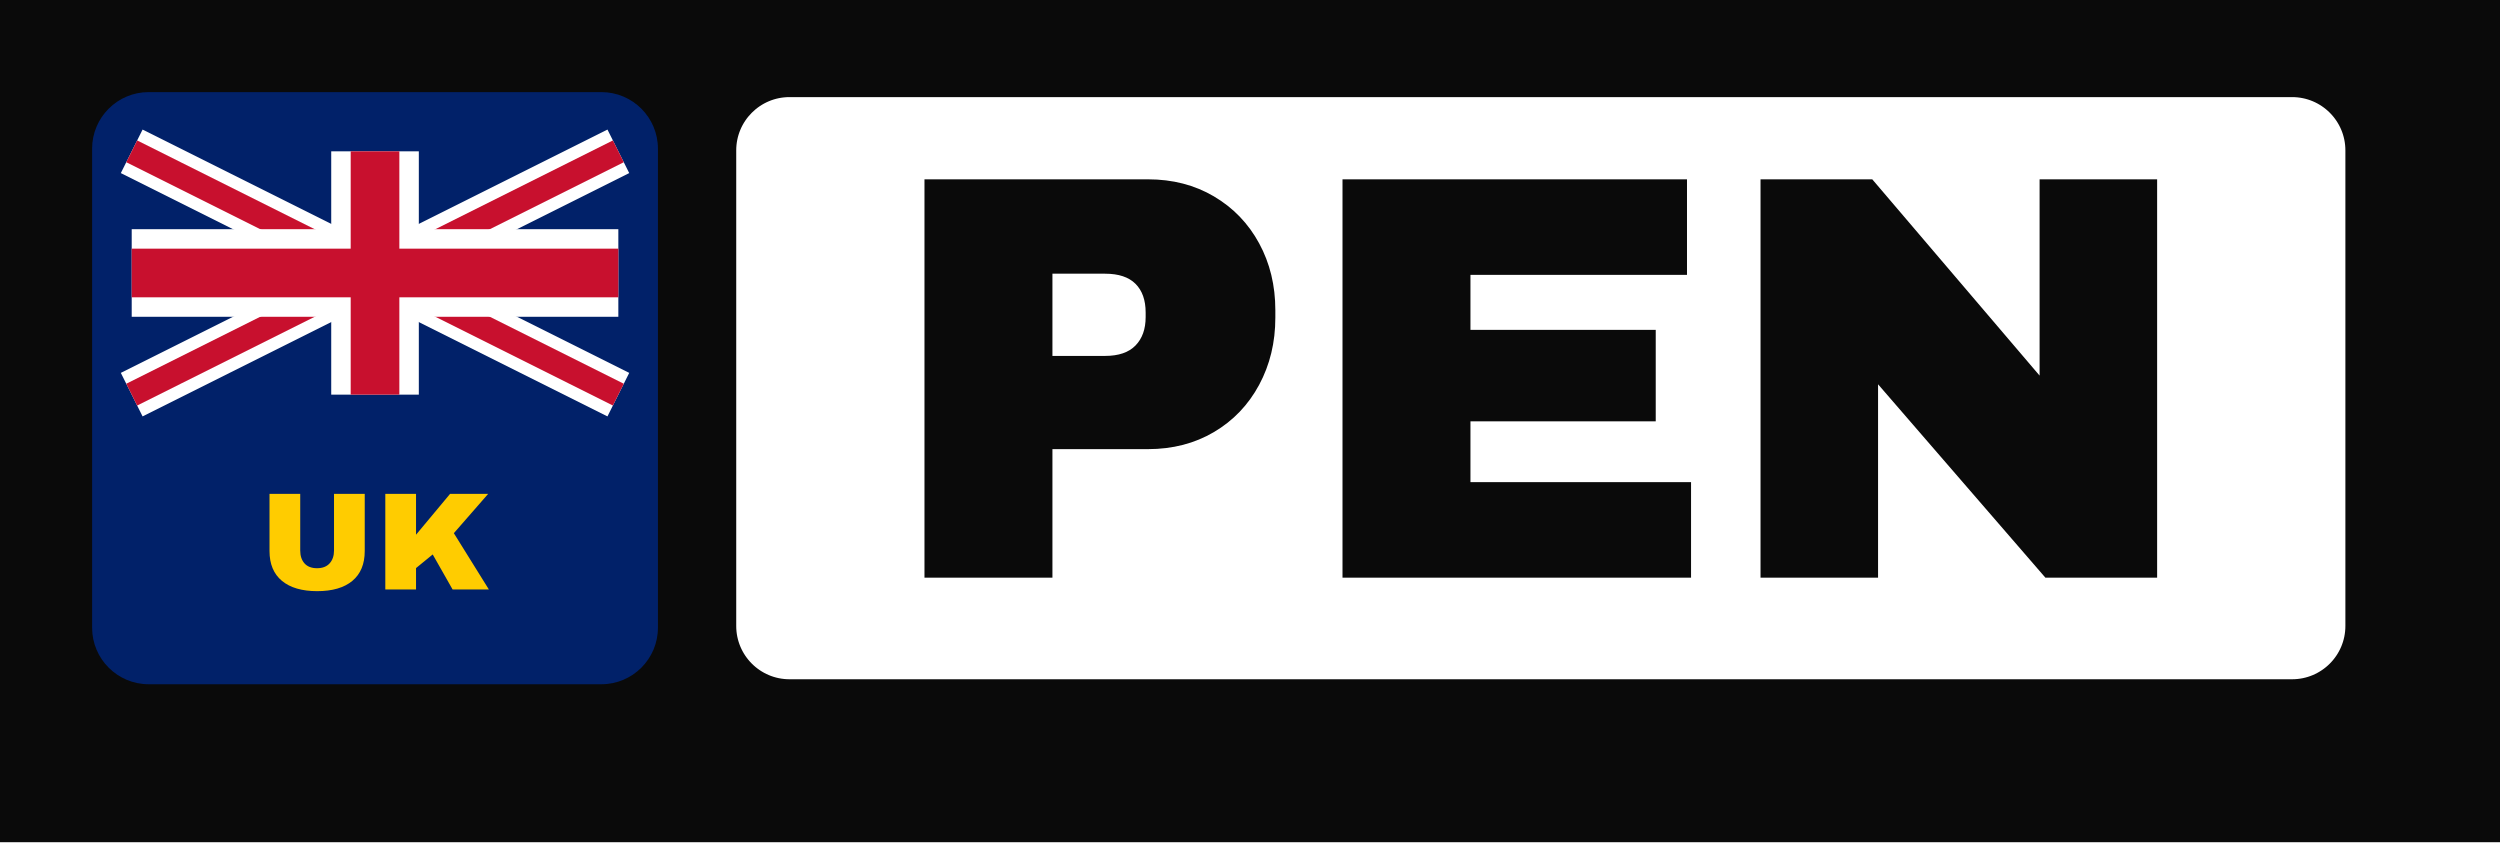
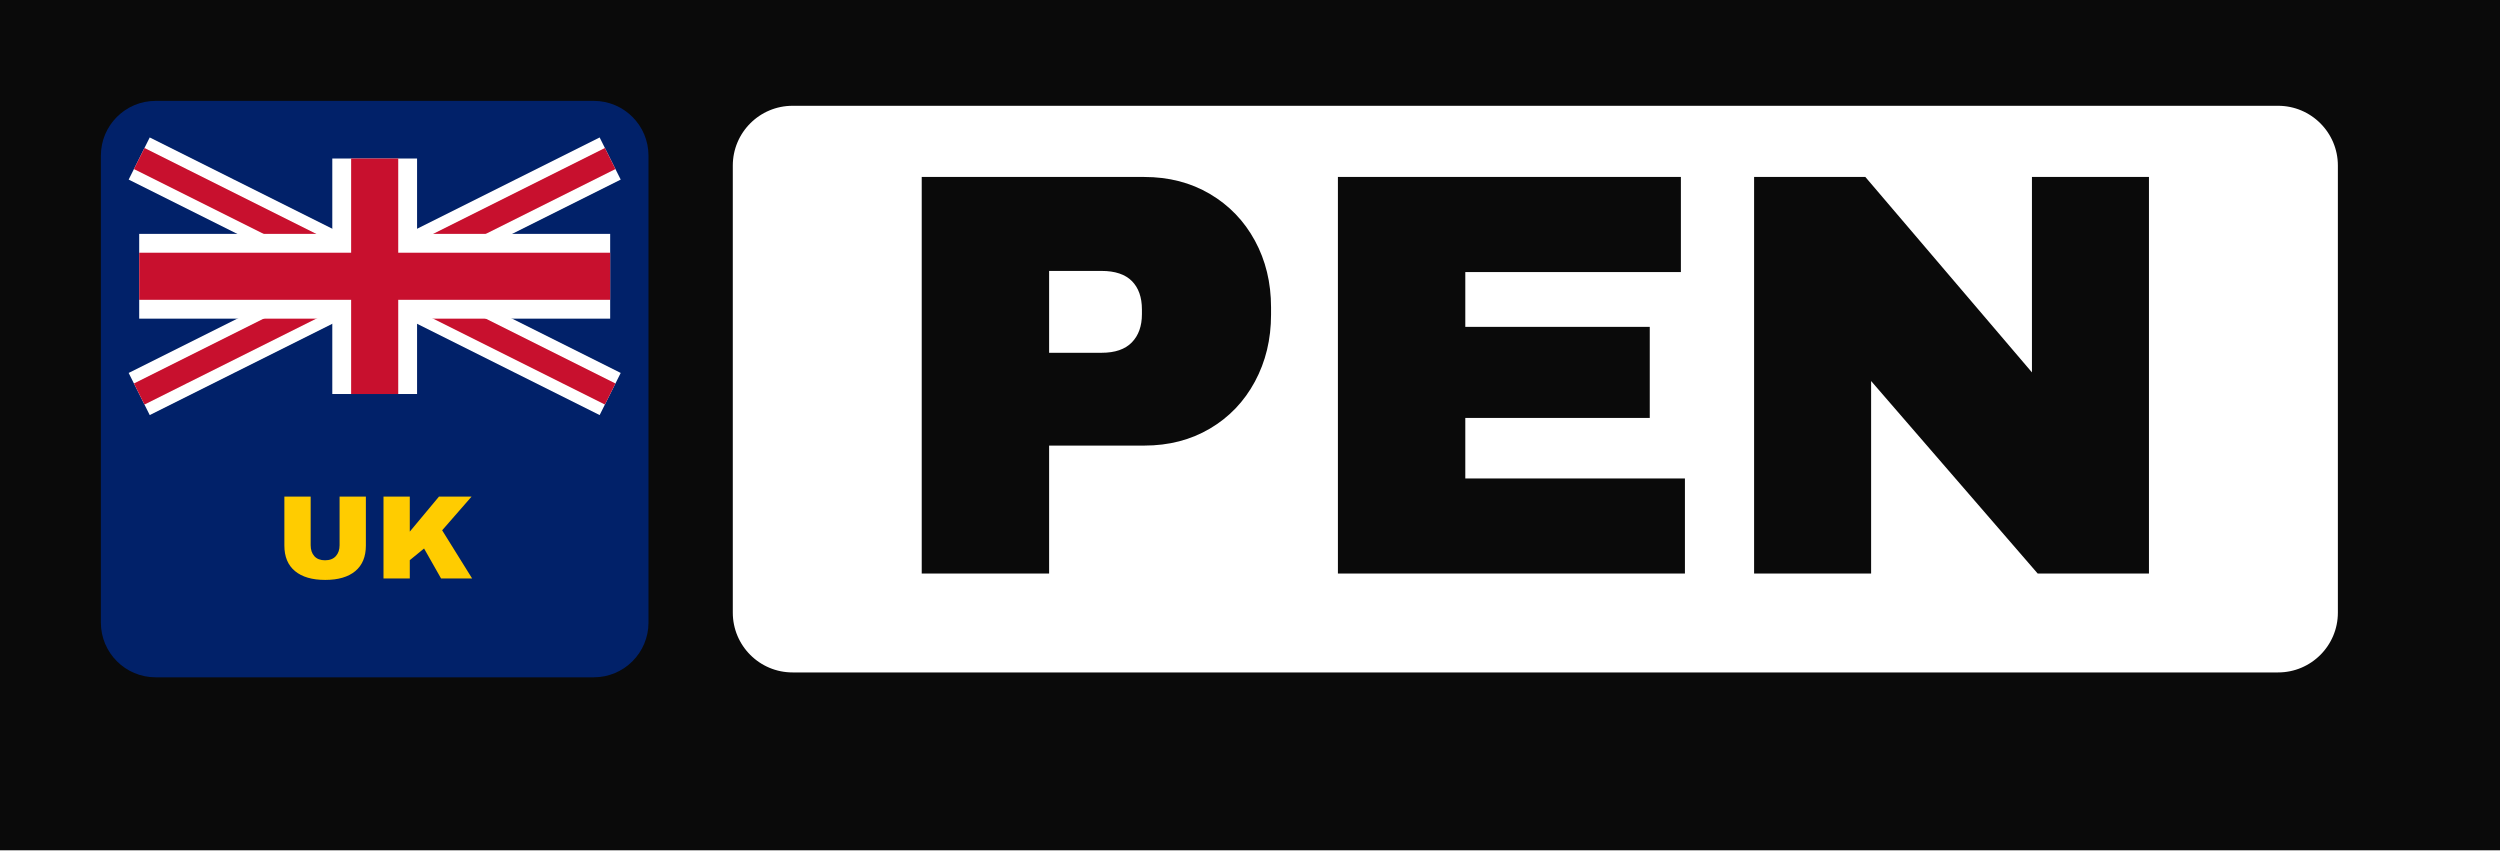
- <svg xmlns="http://www.w3.org/2000/svg" viewBox="0 0 835.95 281.60" role="img" aria-label="PaintMatchPen">
+ <svg xmlns="http://www.w3.org/2000/svg" viewBox="0 0 763.31 259.60" role="img" aria-label="PaintMatchPen">
  <rect width="100%" height="100%" fill="#0A0A0A" />
-   <rect x="30.80" y="30.80" width="189.20" height="198.00" rx="18.92" ry="18.92" fill="#012169" />
-   <line x1="44.04" y1="50.60" x2="206.76" y2="131.96" stroke="#FFF" stroke-width="16.27" />
-   <line x1="206.76" y1="50.60" x2="44.04" y2="131.96" stroke="#FFF" stroke-width="16.27" />
-   <line x1="44.04" y1="50.60" x2="206.76" y2="131.96" stroke="#C8102E" stroke-width="8.14" />
-   <line x1="206.76" y1="50.60" x2="44.04" y2="131.96" stroke="#C8102E" stroke-width="8.14" />
-   <line x1="125.40" y1="50.60" x2="125.40" y2="131.96" stroke="#FFF" stroke-width="29.29" />
-   <line x1="44.04" y1="91.28" x2="206.76" y2="91.28" stroke="#FFF" stroke-width="29.29" />
-   <line x1="125.40" y1="50.60" x2="125.40" y2="131.96" stroke="#C8102E" stroke-width="16.27" />
-   <line x1="44.04" y1="91.28" x2="206.76" y2="91.28" stroke="#C8102E" stroke-width="16.27" />
-   <path d="M106.062 197.67Q98.439 197.67 94.278 194.231Q90.118 190.791 90.118 184.236V165.131H100.391V184.097Q100.391 186.793 101.832 188.397Q103.273 190 106.016 190Q108.758 190 110.223 188.373Q111.687 186.746 111.687 184.097V165.131H121.96V184.236Q121.96 190.791 117.823 194.231Q113.686 197.67 106.062 197.67Z M150.502 165.131H163.239L151.757 178.286L163.471 197.113H151.339L144.691 185.398L139.113 189.954V197.113H128.84V165.131H139.113V178.798Z" fill="#FFCC00" />
-   <rect x="242.00" y="28.29" width="546.43" height="203.02" rx="22.0" ry="22.0" fill="#FFF" stroke="#0A0A0A" stroke-width="8.36" />
-   <path d="M426.448 103.717V106.234Q426.448 118.624 421.027 128.691Q415.606 138.758 405.926 144.47Q396.246 150.181 383.856 150.181H351.912V193.16H309.126V59.963H383.856Q396.246 59.963 405.926 65.674Q415.606 71.386 421.027 81.356Q426.448 91.326 426.448 103.717ZM351.912 119.011H369.53Q376.306 119.011 379.694 115.526Q383.082 112.042 383.082 106.04V104.491Q383.082 98.296 379.694 94.908Q376.306 91.52 369.53 91.52H351.912Z M448.906 59.963H564.098V91.907H491.691V110.299H553.643V140.888H491.691V161.216H565.453V193.16H448.906Z M683.936 193.16 627.986 128.498V193.16H588.685V59.963H626.05L682 125.594V59.963H721.301V193.16Z" fill="#0A0A0A" />
+   <rect x="30.80" y="30.80" width="167.20" height="176.00" rx="16.72" ry="16.72" fill="#012169" />
+   <line x1="42.50" y1="48.40" x2="186.30" y2="120.30" stroke="#FFF" stroke-width="14.38" />
+   <line x1="186.30" y1="48.40" x2="42.50" y2="120.30" stroke="#FFF" stroke-width="14.38" />
+   <line x1="42.50" y1="48.40" x2="186.30" y2="120.30" stroke="#C8102E" stroke-width="7.19" />
+   <line x1="186.30" y1="48.40" x2="42.50" y2="120.30" stroke="#C8102E" stroke-width="7.19" />
+   <line x1="114.40" y1="48.40" x2="114.40" y2="120.30" stroke="#FFF" stroke-width="25.88" />
+   <line x1="42.50" y1="84.35" x2="186.30" y2="84.35" stroke="#FFF" stroke-width="25.88" />
+   <line x1="114.40" y1="48.40" x2="114.40" y2="120.30" stroke="#C8102E" stroke-width="14.38" />
+   <line x1="42.50" y1="84.35" x2="186.30" y2="84.35" stroke="#C8102E" stroke-width="14.38" />
+   <path d="M99.286 177.063Q93.328 177.063 90.076 174.375Q86.824 171.686 86.824 166.564V151.631H94.854V166.455Q94.854 168.562 95.98 169.815Q97.106 171.069 99.25 171.069Q101.393 171.069 102.538 169.797Q103.682 168.525 103.682 166.455V151.631H111.711V166.564Q111.711 171.686 108.478 174.375Q105.244 177.063 99.286 177.063Z M134.019 151.631H143.974L135 161.913L144.156 176.627H134.673L129.478 167.472L125.118 171.032V176.627H117.089V151.631H125.118V162.313Z" fill="#FFCC00" />
+   <rect x="220.00" y="28.56" width="497.55" height="180.49" rx="22.0" ry="22.0" fill="#FFF" stroke="#0A0A0A" stroke-width="7.48" />
+   <path d="M388.08 93.808V96.096Q388.08 107.36 383.152 116.512Q378.224 125.664 369.424 130.856Q360.624 136.048 349.36 136.048H320.32V175.12H281.424V54.032H349.36Q360.624 54.032 369.424 59.224Q378.224 64.416 383.152 73.48Q388.08 82.544 388.08 93.808ZM320.32 107.712H336.336Q342.496 107.712 345.576 104.544Q348.656 101.376 348.656 95.92V94.512Q348.656 88.88 345.576 85.8Q342.496 82.72 336.336 82.72H320.32Z M408.496 54.032H513.216V83.072H447.392V99.792H503.712V127.6H447.392V146.08H514.448V175.12H408.496Z M622.16 175.12 571.296 116.336V175.12H535.568V54.032H569.536L620.4 113.696V54.032H656.128V175.12Z" fill="#0A0A0A" />
</svg>
